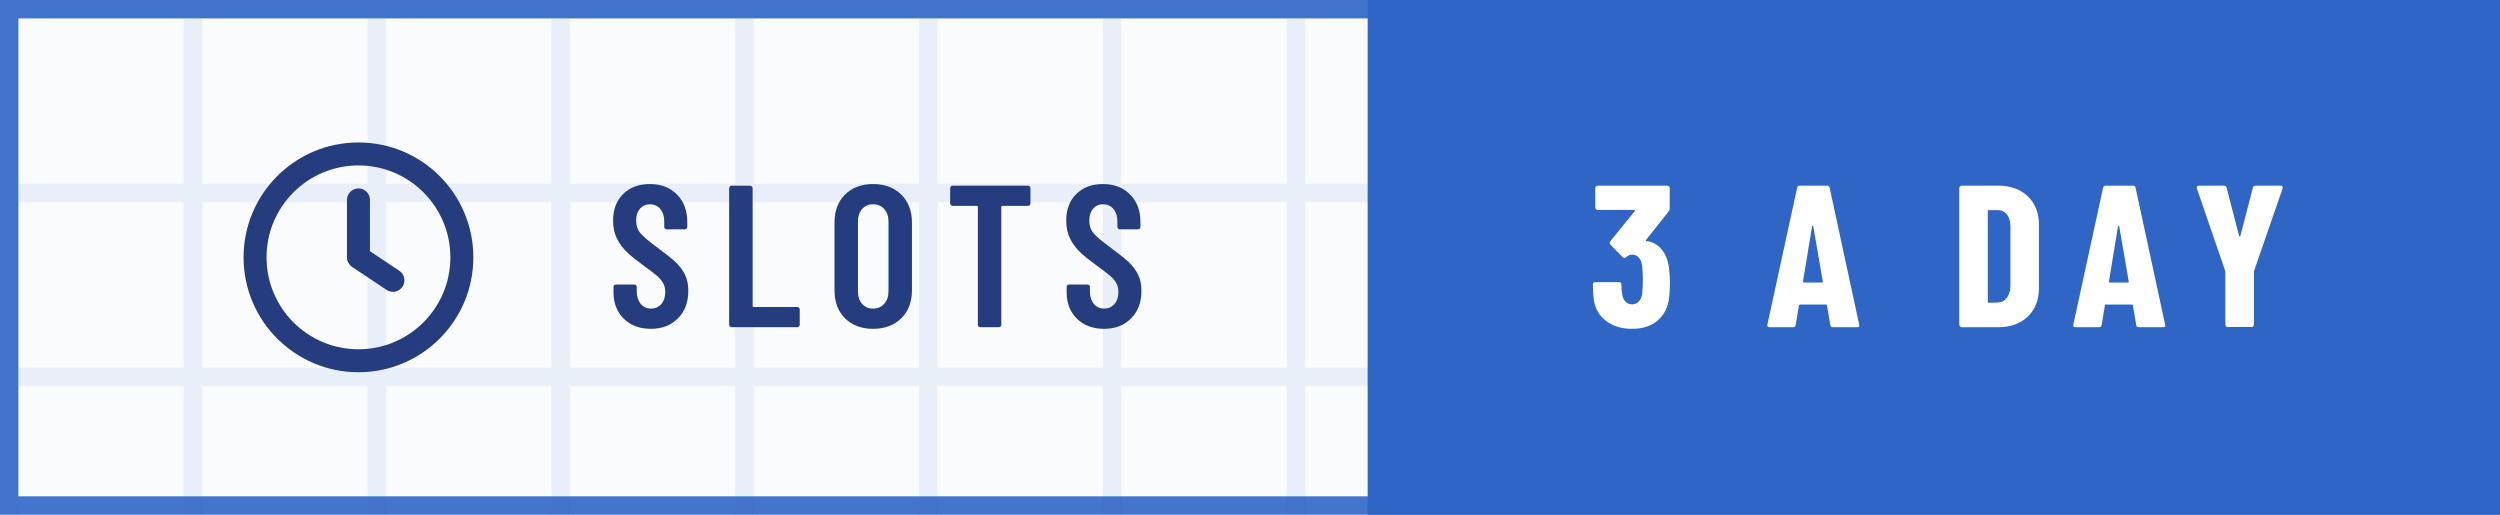
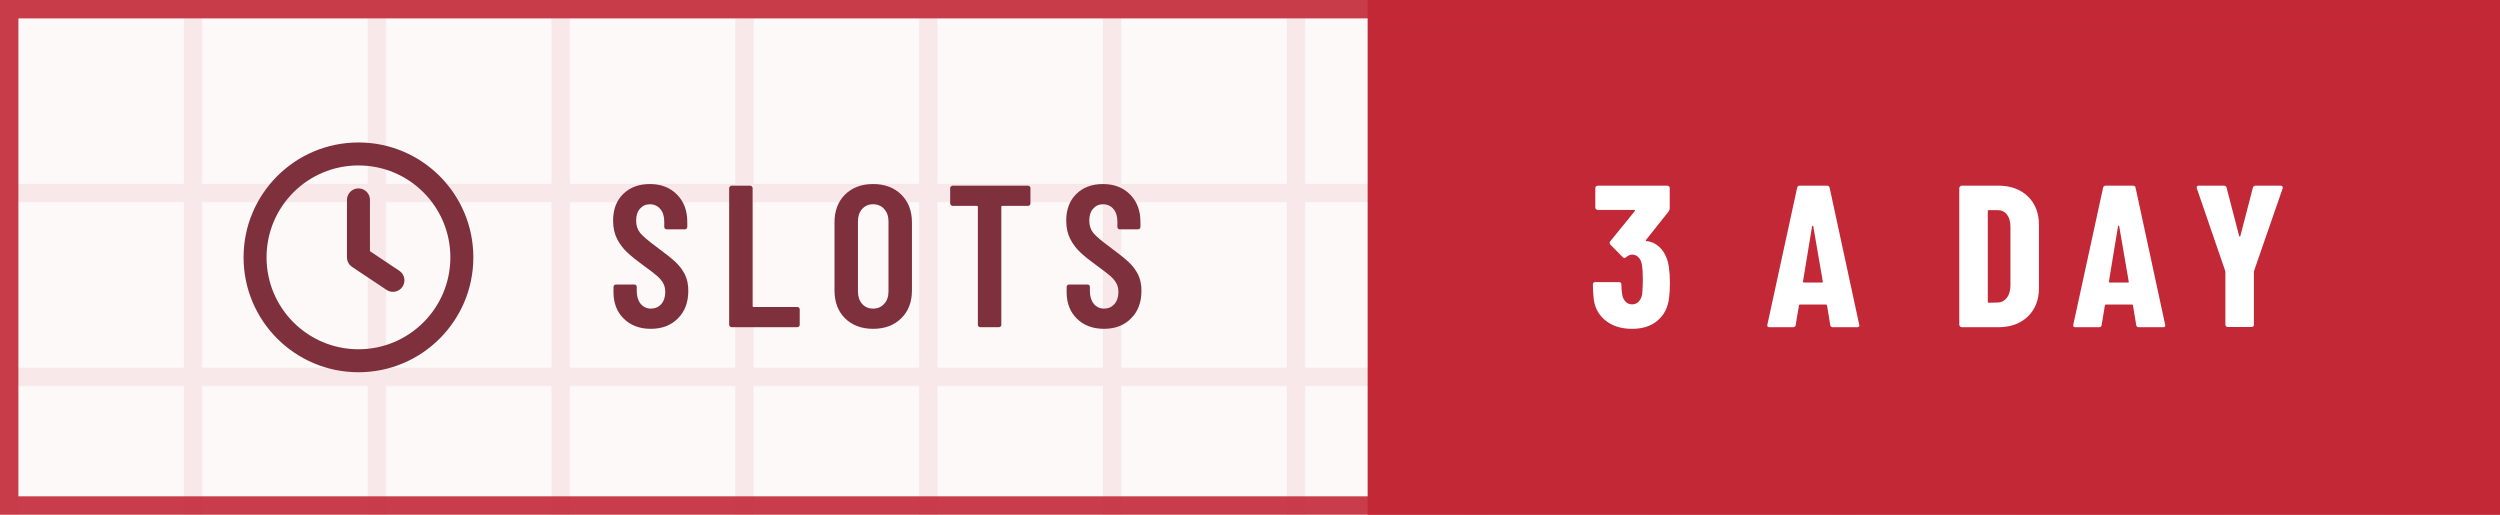
<svg xmlns="http://www.w3.org/2000/svg" width="136" height="28" viewBox="0 0 136 28" role="img" aria-label="Slots: 3 a day">
  <defs>
-     <pattern id="pcff16f" width="10" height="10" patternUnits="userSpaceOnUse">
-       <path d="M10 .5H.5V10" fill="none" stroke="#2F66C6" stroke-opacity=".08" />
+     <pattern id="p1a60c9" width="10" height="10" patternUnits="userSpaceOnUse">
+       <path d="M10 .5H.5V10" fill="none" stroke="#C32837" stroke-opacity=".08" />
    </pattern>
-     <path id="m76-cff16f" d="M54 12V688Q54 693 58 696Q61 700 66 700H158Q163 700 166 696Q170 693 170 688V105Q170 100 175 100H391Q396 100 400 96Q403 93 403 88V12Q403 7 400 4Q396 0 391 0H66Q61 0 58 4Q54 7 54 12Z" />
-     <path id="m79-cff16f" d="M42 182V518Q42 604 94 656Q147 708 233 708Q319 708 372 656Q425 604 425 518V182Q425 96 372 44Q319 -8 233 -8Q147 -8 94 44Q42 96 42 182ZM309 177V523Q309 561 288 584Q267 608 233 608Q199 608 178 584Q158 561 158 523V177Q158 139 178 116Q199 92 233 92Q267 92 288 116Q309 139 309 177Z" />
-     <path id="m83-cff16f" d="M34 173V199Q34 204 38 208Q41 211 46 211H137Q142 211 146 208Q149 204 149 199V179Q149 140 168 116Q188 92 219 92Q250 92 270 114Q290 137 290 174Q290 200 279 219Q268 238 248 255Q228 272 184 304Q134 340 104 368Q73 396 52 436Q32 475 32 527Q32 610 82 659Q132 708 214 708Q297 708 348 656Q399 605 399 520V496Q399 491 396 488Q392 484 387 484H297Q292 484 288 488Q285 491 285 496V522Q285 561 266 584Q246 608 214 608Q184 608 165 586Q146 565 146 527Q146 491 166 466Q187 441 247 397Q308 352 339 324Q370 295 387 261Q404 227 404 180Q404 95 353 44Q302 -8 219 -8Q136 -8 85 42Q34 92 34 173Z" />
-     <path id="m84-cff16f" d="M425 688V612Q425 607 422 604Q418 600 413 600H286Q281 600 281 595V12Q281 7 278 4Q274 0 269 0H177Q172 0 168 4Q165 7 165 12V595Q165 600 160 600H40Q35 600 32 604Q28 607 28 612V688Q28 693 32 696Q35 700 40 700H413Q418 700 422 696Q425 693 425 688Z" />
-     <path id="n51-cff16f" d="M404 222Q404 178 400 147Q392 75 344 34Q297 -8 217 -8Q134 -8 82 36Q30 80 26 153Q23 180 23 211Q23 223 35 223H152Q164 223 164 211Q164 188 167 168Q170 142 183 128Q196 113 217 113Q237 113 250 127Q263 141 267 165Q270 200 270 237Q270 284 265 311Q261 334 248 346Q236 359 217 359Q202 359 187 346Q181 342 179 342Q175 342 170 347L110 408Q106 412 106 417Q106 421 109 425L230 574Q232 576 231 578Q230 580 227 580H47Q42 580 38 584Q35 587 35 592V688Q35 693 38 696Q42 700 47 700H391Q396 700 400 696Q403 693 403 688V588Q403 580 398 573L286 432Q285 430 285 428Q285 426 287 426Q331 422 362 386Q392 350 399 296Q404 258 404 222Z" />
-     <path id="n65-cff16f" d="M325 11 309 107Q309 112 303 112H176Q170 112 170 107L154 11Q153 0 141 0H24Q11 0 14 13L161 689Q163 700 174 700H309Q320 700 322 689L468 13L469 9Q469 0 458 0H338Q326 0 325 11ZM194 221H284Q289 221 288 226L241 499Q240 502 238 502Q236 502 235 499L190 226Q190 221 194 221Z" />
-     <path id="n68-cff16f" d="M44 12V688Q44 693 48 696Q51 700 56 700H237Q328 700 383 647Q438 594 438 506V194Q438 106 383 53Q328 0 237 0H56Q51 0 48 4Q44 7 44 12ZM190 121 235 122Q262 123 279 145Q296 167 297 203V497Q297 535 280 557Q263 579 234 579H190Q185 579 185 574V126Q185 121 190 121Z" />
-     <path id="n89-cff16f" d="M166 13V273L165 279L25 686Q24 688 24 691Q24 700 35 700H158Q169 700 172 690L234 451Q235 448 237 448Q239 448 240 451L302 690Q305 700 316 700H439Q445 700 448 696Q451 693 449 686L308 279L307 273V13Q307 8 304 4Q300 1 295 1H178Q173 1 170 4Q166 8 166 13Z" />
+     <path id="m76-1a60c9" d="M54 12V688Q54 693 58 696Q61 700 66 700H158Q163 700 166 696Q170 693 170 688V105Q170 100 175 100H391Q396 100 400 96Q403 93 403 88V12Q403 7 400 4Q396 0 391 0H66Q61 0 58 4Q54 7 54 12Z" />
+     <path id="m79-1a60c9" d="M42 182V518Q42 604 94 656Q147 708 233 708Q319 708 372 656Q425 604 425 518V182Q425 96 372 44Q319 -8 233 -8Q147 -8 94 44Q42 96 42 182ZM309 177V523Q309 561 288 584Q267 608 233 608Q199 608 178 584Q158 561 158 523V177Q158 139 178 116Q199 92 233 92Q267 92 288 116Q309 139 309 177Z" />
+     <path id="m83-1a60c9" d="M34 173V199Q34 204 38 208Q41 211 46 211H137Q142 211 146 208Q149 204 149 199V179Q149 140 168 116Q188 92 219 92Q250 92 270 114Q290 137 290 174Q290 200 279 219Q268 238 248 255Q228 272 184 304Q134 340 104 368Q73 396 52 436Q32 475 32 527Q32 610 82 659Q132 708 214 708Q297 708 348 656Q399 605 399 520V496Q399 491 396 488Q392 484 387 484H297Q292 484 288 488Q285 491 285 496V522Q285 561 266 584Q246 608 214 608Q184 608 165 586Q146 565 146 527Q146 491 166 466Q187 441 247 397Q308 352 339 324Q370 295 387 261Q404 227 404 180Q404 95 353 44Q302 -8 219 -8Q136 -8 85 42Q34 92 34 173Z" />
+     <path id="m84-1a60c9" d="M425 688V612Q425 607 422 604Q418 600 413 600H286Q281 600 281 595V12Q281 7 278 4Q274 0 269 0H177Q172 0 168 4Q165 7 165 12V595Q165 600 160 600H40Q35 600 32 604Q28 607 28 612V688Q28 693 32 696Q35 700 40 700H413Q418 700 422 696Q425 693 425 688Z" />
+     <path id="n51-1a60c9" d="M404 222Q404 178 400 147Q392 75 344 34Q297 -8 217 -8Q134 -8 82 36Q30 80 26 153Q23 180 23 211Q23 223 35 223H152Q164 223 164 211Q164 188 167 168Q170 142 183 128Q196 113 217 113Q237 113 250 127Q263 141 267 165Q270 200 270 237Q270 284 265 311Q261 334 248 346Q236 359 217 359Q202 359 187 346Q181 342 179 342Q175 342 170 347L110 408Q106 412 106 417Q106 421 109 425L230 574Q232 576 231 578Q230 580 227 580H47Q42 580 38 584Q35 587 35 592V688Q35 693 38 696Q42 700 47 700H391Q396 700 400 696Q403 693 403 688V588Q403 580 398 573L286 432Q285 430 285 428Q285 426 287 426Q331 422 362 386Q392 350 399 296Q404 258 404 222Z" />
+     <path id="n65-1a60c9" d="M325 11 309 107Q309 112 303 112H176Q170 112 170 107L154 11Q153 0 141 0H24Q11 0 14 13L161 689Q163 700 174 700H309Q320 700 322 689L468 13L469 9Q469 0 458 0H338Q326 0 325 11ZM194 221H284Q289 221 288 226L241 499Q240 502 238 502Q236 502 235 499L190 226Q190 221 194 221Z" />
+     <path id="n68-1a60c9" d="M44 12V688Q44 693 48 696Q51 700 56 700H237Q328 700 383 647Q438 594 438 506V194Q438 106 383 53Q328 0 237 0H56Q51 0 48 4Q44 7 44 12ZM190 121 235 122Q262 123 279 145Q296 167 297 203V497Q297 535 280 557Q263 579 234 579H190Q185 579 185 574V126Q185 121 190 121Z" />
+     <path id="n89-1a60c9" d="M166 13V273L165 279L25 686Q24 688 24 691Q24 700 35 700H158Q169 700 172 690L234 451Q235 448 237 448Q239 448 240 451L302 690Q305 700 316 700H439Q445 700 448 696Q451 693 449 686L308 279L307 273V13Q307 8 304 4Q300 1 295 1H178Q173 1 170 4Q166 8 166 13Z" />
  </defs>
  <rect width="136" height="28" fill="#FFFFFF" />
-   <rect width="136" height="28" fill="#2F66C6" fill-opacity=".03" />
-   <rect width="136" height="28" fill="url(#pcff16f)" />
-   <path d="M74.4 0H136V28H74.4Z" fill="#2F66C6" />
-   <g transform="translate(12 6.5) scale(0.625)" fill="none" stroke="#253D7E" stroke-width="2" stroke-linecap="round" stroke-linejoin="round">
+   <rect width="136" height="28" fill="#C32837" fill-opacity=".03" />
+   <rect width="136" height="28" fill="url(#p1a60c9)" />
+   <path d="M74.4 0H136V28H74.4Z" fill="#C32837" />
+   <g transform="translate(12 6.5) scale(0.625)" fill="none" stroke="#7E303D" stroke-width="2" stroke-linecap="round" stroke-linejoin="round">
    <circle cx="12" cy="12" r="9" />
    <path d="M12 7v5l3 2" />
  </g>
-   <g transform="translate(33 17.8) scale(0.011 -0.011)" fill="#253D7E">
-     <use href="#m83-cff16f" x="0" />
-     <use href="#m76-cff16f" x="552" />
-     <use href="#m79-cff16f" x="1085" />
-     <use href="#m84-cff16f" x="1671" />
-     <use href="#m83-cff16f" x="2241" />
+   <g transform="translate(33 17.8) scale(0.011 -0.011)" fill="#7E303D">
+     <use href="#m83-1a60c9" x="0" />
+     <use href="#m76-1a60c9" x="552" />
+     <use href="#m79-1a60c9" x="1085" />
+     <use href="#m84-1a60c9" x="1671" />
+     <use href="#m83-1a60c9" x="2241" />
  </g>
  <g transform="translate(86.4 17.8) scale(0.011 -0.011)" fill="#FFFFFF">
-     <use href="#n51-cff16f" x="0" />
-     <use href="#n65-cff16f" x="872" />
-     <use href="#n68-cff16f" x="1791" />
-     <use href="#n65-cff16f" x="2385" />
-     <use href="#n89-cff16f" x="2985" />
+     <use href="#n51-1a60c9" x="0" />
+     <use href="#n65-1a60c9" x="872" />
+     <use href="#n68-1a60c9" x="1791" />
+     <use href="#n65-1a60c9" x="2385" />
+     <use href="#n89-1a60c9" x="2985" />
  </g>
-   <rect x=".5" y=".5" width="135" height="27" fill="none" stroke="#2F66C6" stroke-opacity=".9" />
+   <rect x=".5" y=".5" width="135" height="27" fill="none" stroke="#C32837" stroke-opacity=".9" />
</svg>
